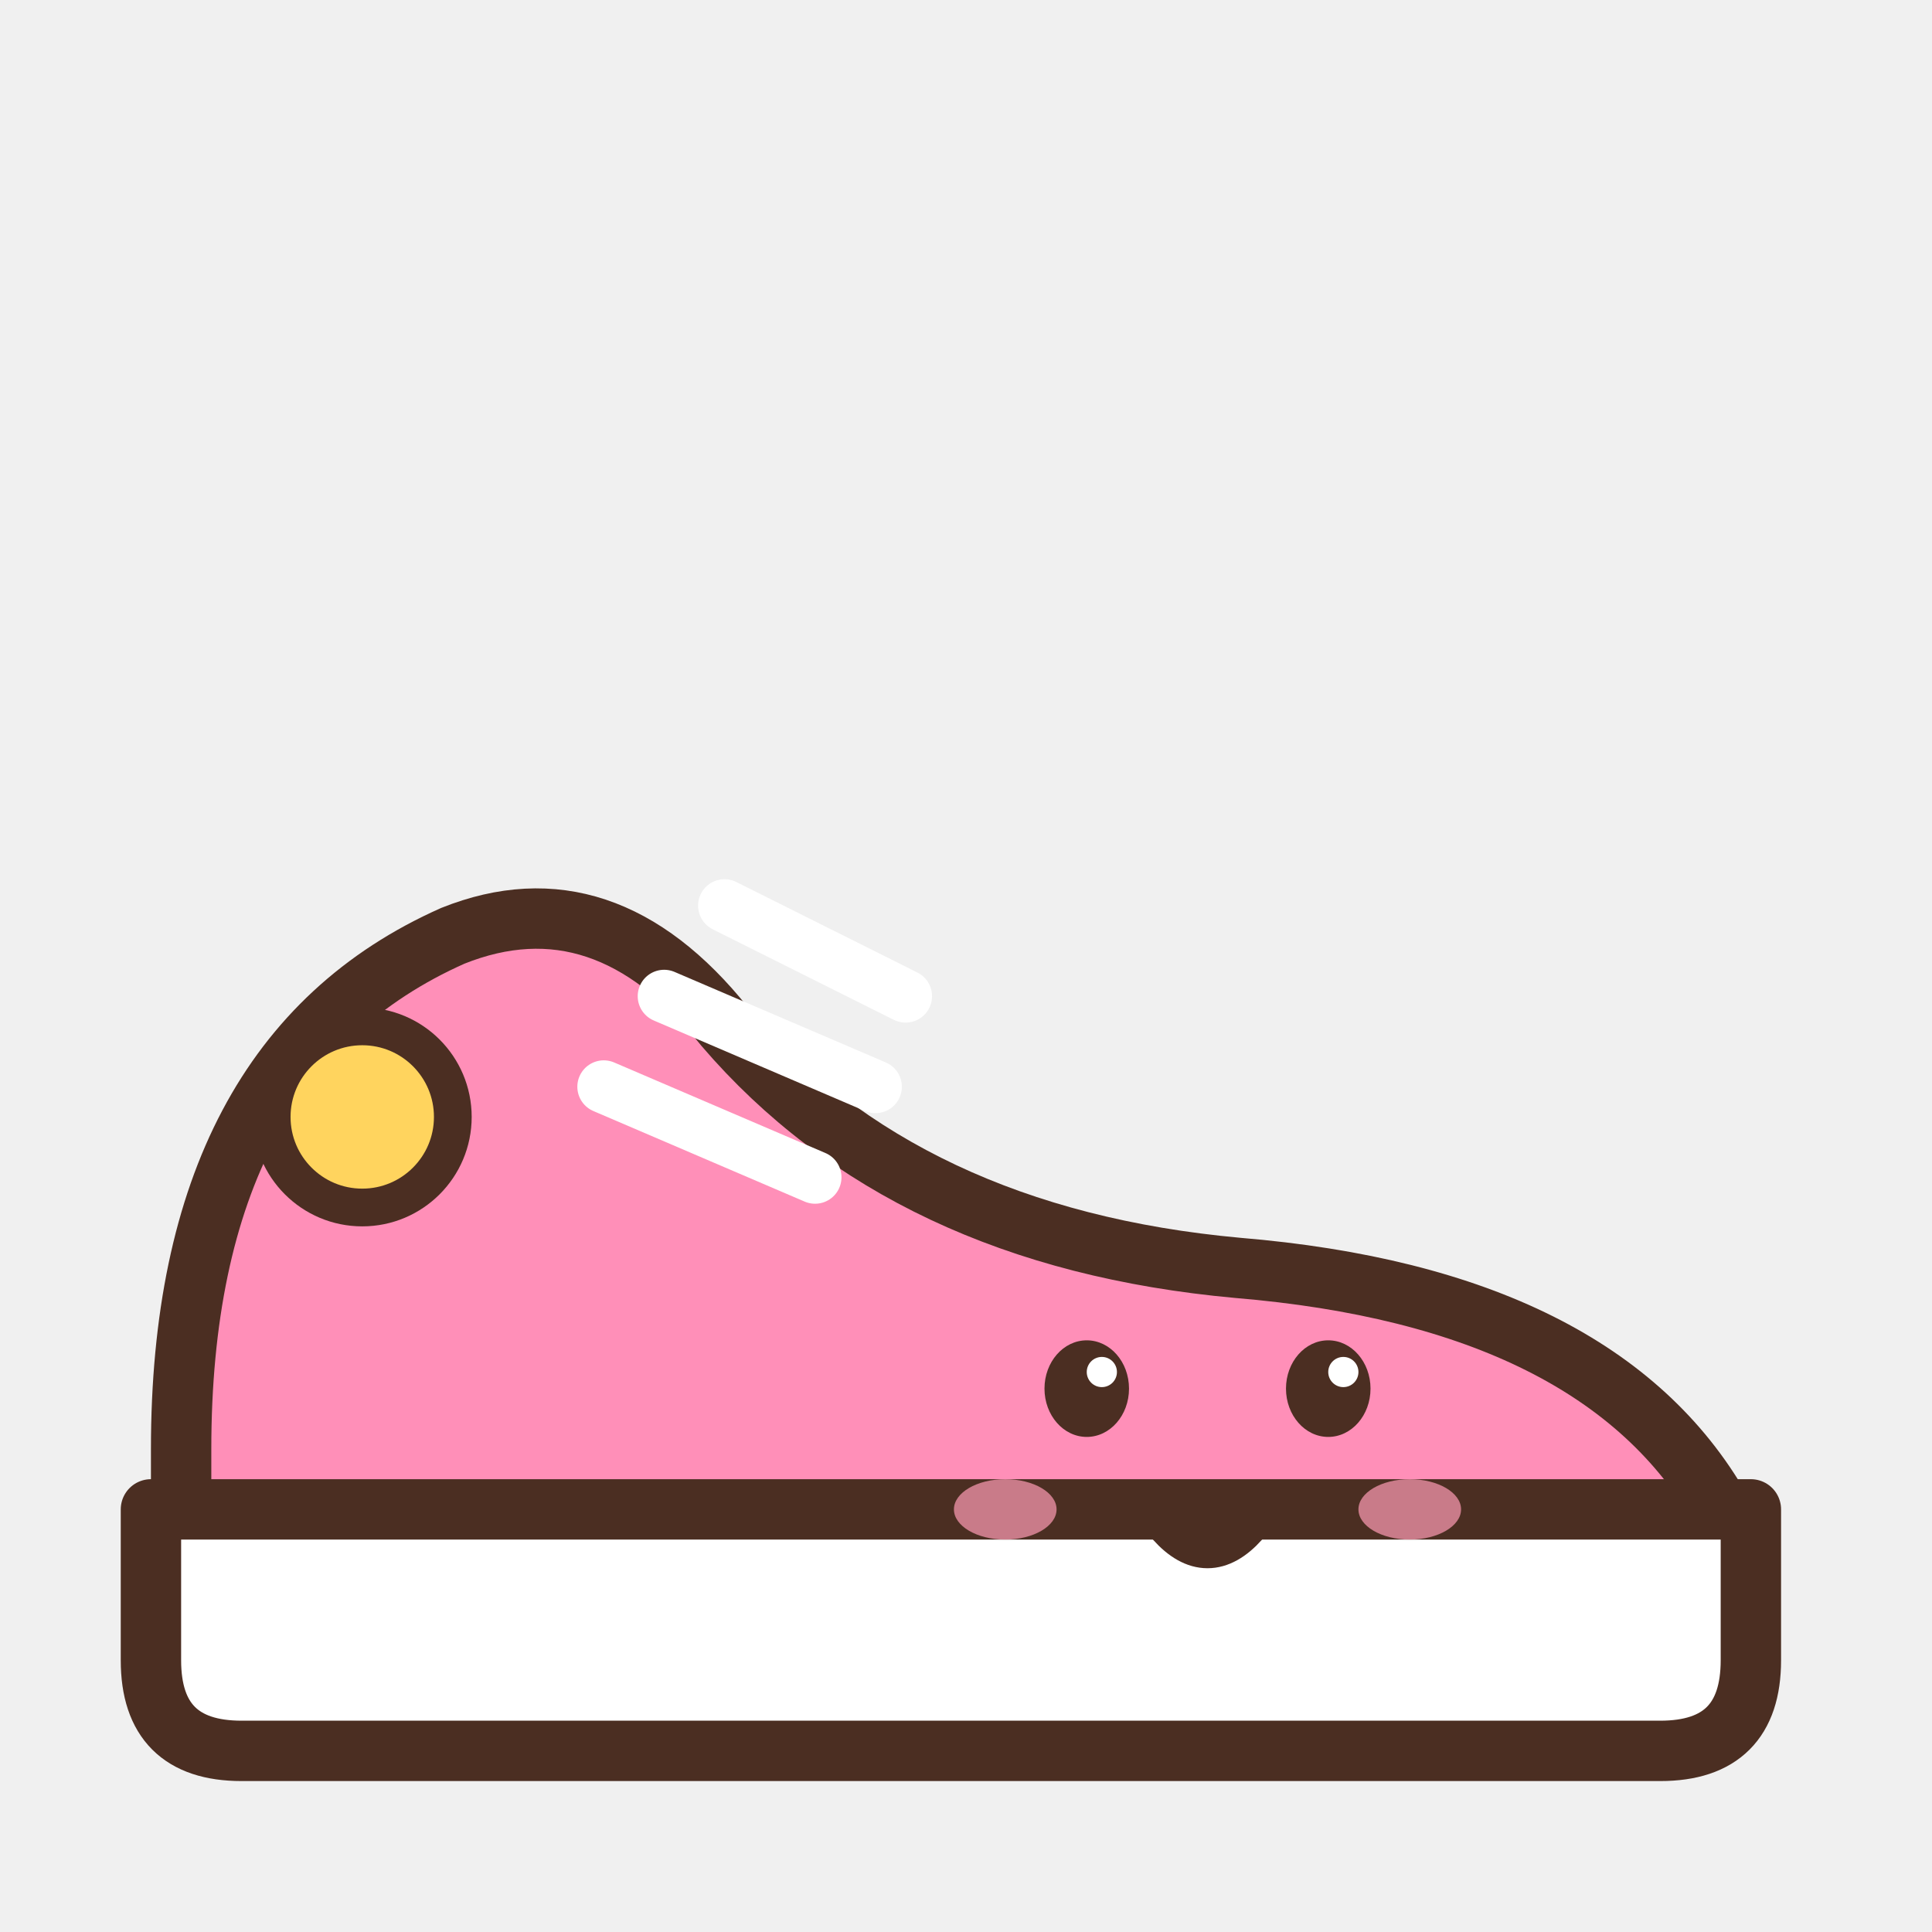
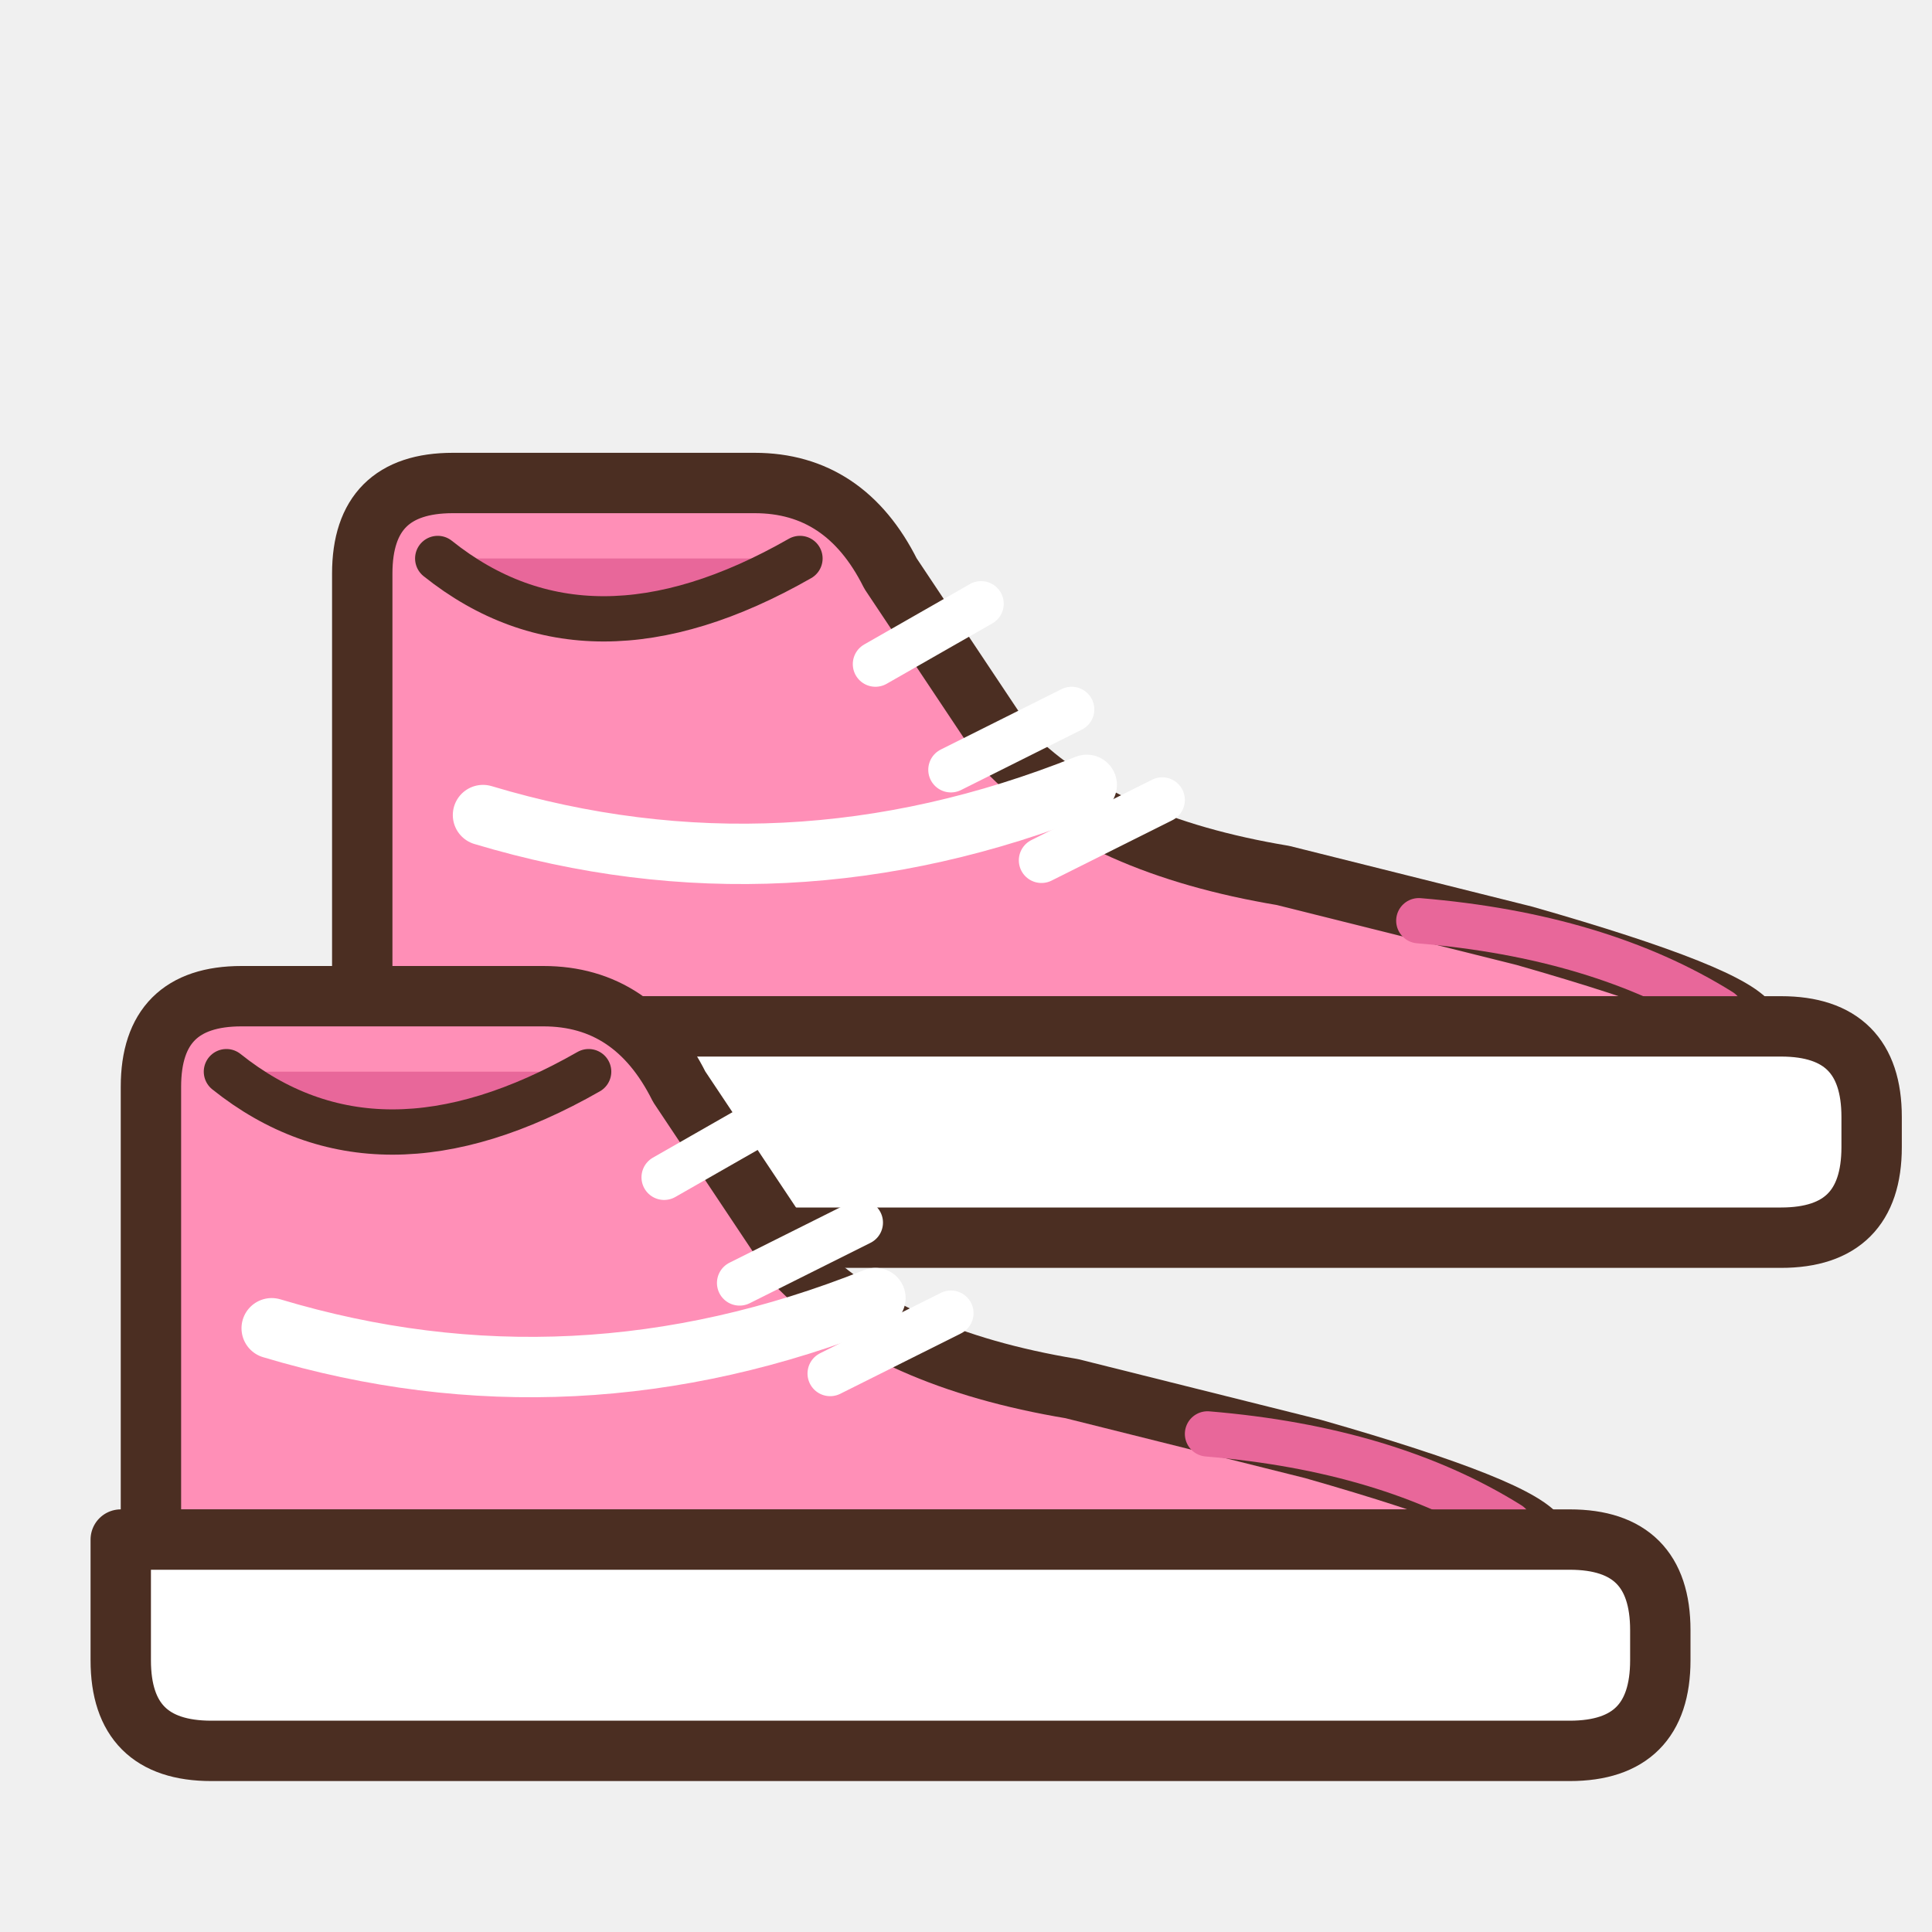
<svg xmlns="http://www.w3.org/2000/svg" viewBox="0 0 128 128">
  <g stroke="#4b2e22" stroke-width="4" stroke-linejoin="round" stroke-linecap="round">
-     <path d="M12 96q0-26 18-34 10-4 18 6 12 14 34 16 24 2 32 16v10H12Z" fill="#ff8fb8" />
-     <path d="M10 100h106v10q0 6-6 6H16q-6 0-6-6Z" fill="#ffffff" />
-     <g fill="none" stroke="#ffffff" stroke-width="3.5">
-       <path d="M40 72l14 6M44 66l14 6M48 60l12 6" />
+     <g transform="translate(24 68)">
+       <path d="M0 0V-30q0-6 6-6h20q6 0 9 6l8 12q6 6 18 8l16 4q14 4 15 6Z" fill="#ff8fb7" />
+       <path d="M5-31q10 8 24 0" fill="#e8679a" stroke-width="3" />
+       <path d="M8-14q20 6 40-2" fill="none" stroke="#ffffff" stroke-width="4" />
+       <path d="M34-24l7-4M39-17l8-4M45-11l8-4" stroke="#ffffff" stroke-width="3" />
+       <path d="M70-7q12 1 20 6" fill="none" stroke="#e8679a" stroke-width="3" />
+       <path d="M-2 0h96q6 0 6 6v2q0 6-6 6H4q-6 0-6-6Z" fill="#ffffff" />
    </g>
-     <circle cx="24" cy="74" r="6" fill="#ffd45e" stroke-width="2.5" />
-     <g stroke="none">
-       <ellipse cx="72" cy="92" rx="2.8" ry="3.2" fill="#4b2e22" />
-       <ellipse cx="88" cy="92" rx="2.8" ry="3.2" fill="#4b2e22" />
-       <circle cx="73.0" cy="90.9" r="1.0" fill="#fff" />
-       <circle cx="89.0" cy="90.9" r="1.0" fill="#fff" />
-       <g fill="#ff9bb5" opacity=".7">
-         <ellipse cx="66.6" cy="100" rx="3.4" ry="2" />
-         <ellipse cx="93.4" cy="100" rx="3.4" ry="2" />
-       </g>
+     <g transform="translate(10 102)">
+       <path d="M0 0V-30q0-6 6-6h20q6 0 9 6l8 12q6 6 18 8l16 4q14 4 15 6Z" fill="#ff8fb7" />
+       <path d="M5-31q10 8 24 0" fill="#e8679a" stroke-width="3" />
+       <path d="M8-14q20 6 40-2" fill="none" stroke="#ffffff" stroke-width="4" />
+       <path d="M34-24l7-4M39-17l8-4M45-11l8-4" stroke="#ffffff" stroke-width="3" />
+       <path d="M70-7q12 1 20 6" fill="none" stroke="#e8679a" stroke-width="3" />
+       <path d="M-2 0h96q6 0 6 6v2q0 6-6 6H4q-6 0-6-6Z" fill="#ffffff" />
    </g>
-     <path d="M77.5 101q2.5 2.8 5 0" fill="none" stroke-width="3" />
  </g>
</svg>
